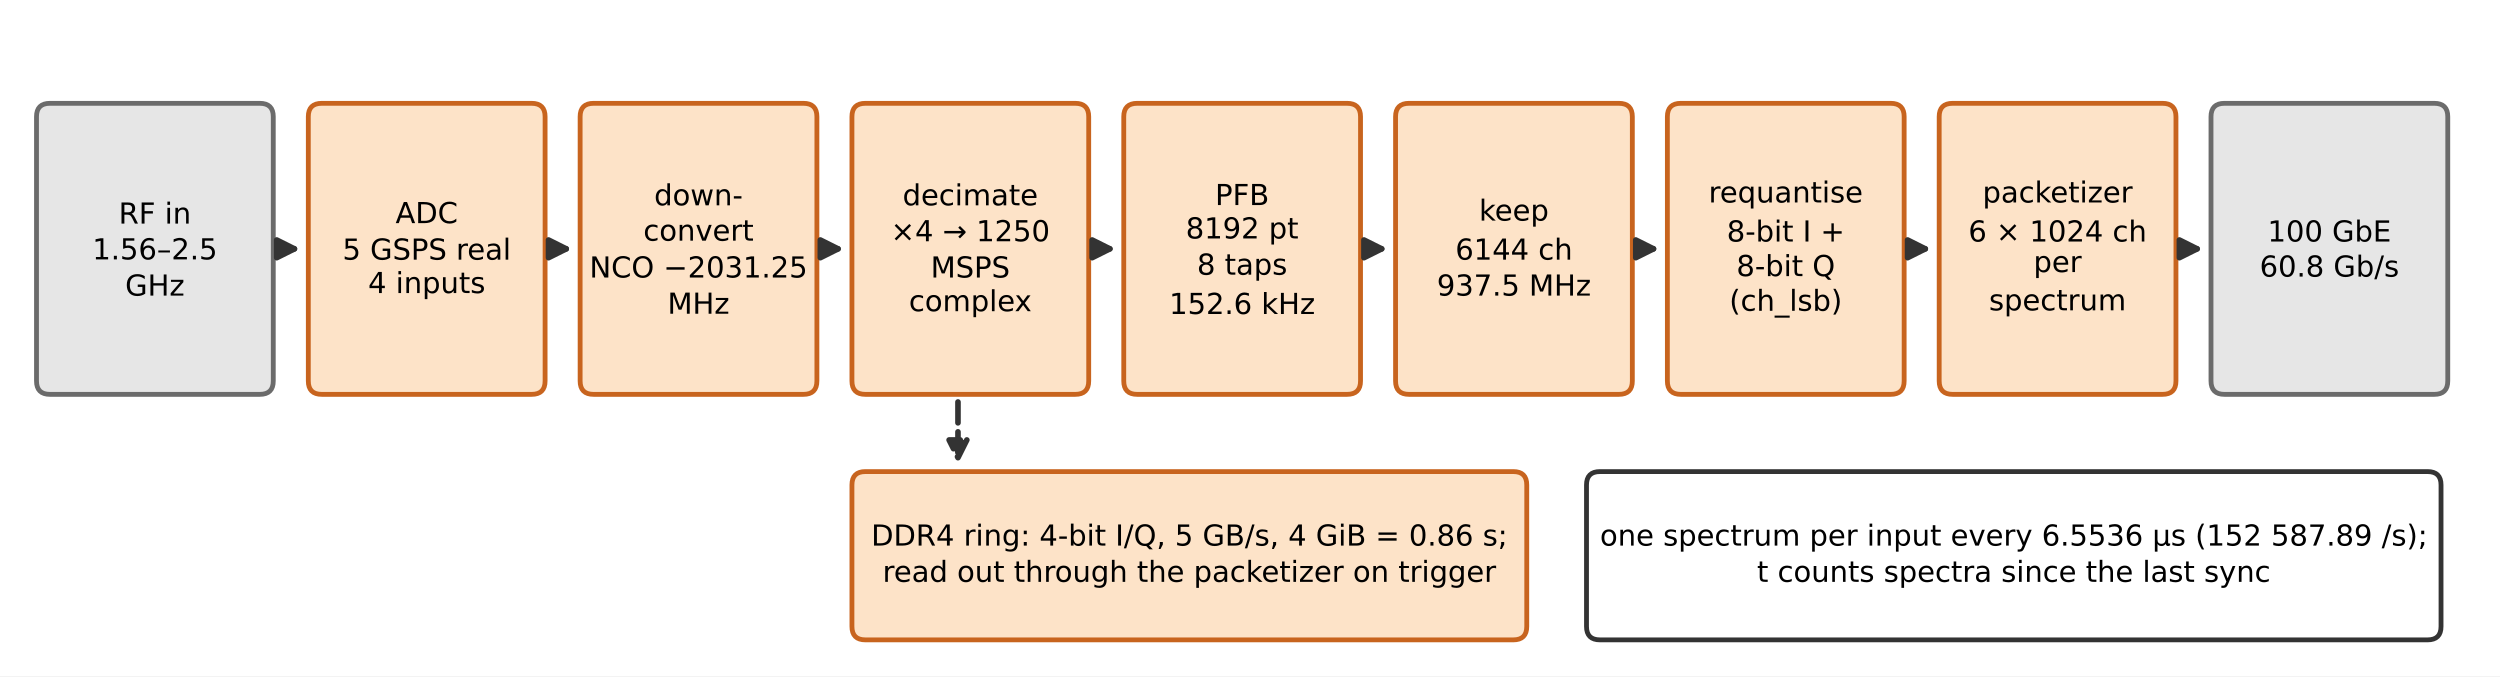
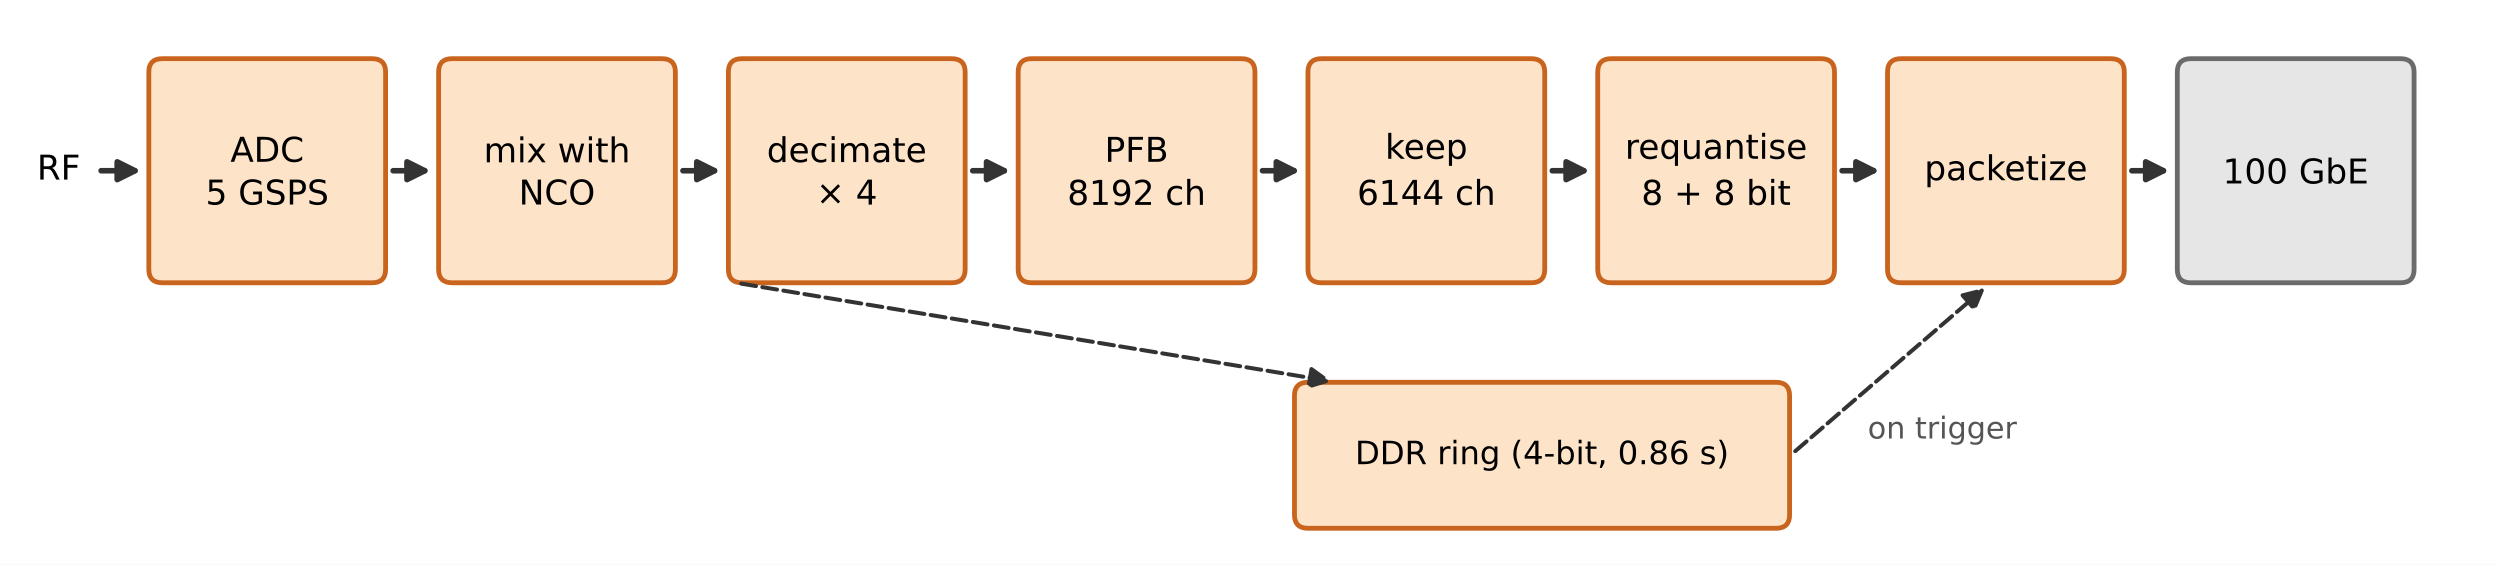
- <svg xmlns="http://www.w3.org/2000/svg" xml:space="preserve" width="621pt" height="167.976pt" viewBox="0 0 621 167.976" version="1.1">
+ <svg xmlns="http://www.w3.org/2000/svg" xml:space="preserve" width="621pt" height="140.256pt" viewBox="0 0 621 140.256" version="1.1">
  <defs>
    <style type="text/css">*{stroke-linejoin: round; stroke-linecap: butt}</style>
  </defs>
  <g id="figure_1">
    <g id="patch_1">
-       <path d="M 0 167.976  L 621 167.976  L 621 0  L 0 0  z " style="fill: #ffffff" />
+       <path d="M 0 140.256  L 621 140.256  L 621 0  L 0 0  z " style="fill: #ffffff" />
    </g>
    <g id="axes_1">
      <g id="patch_2">
-         <path d="M 12.416 97.959  L 64.534 97.959  Q 67.882 97.959 67.882 94.632  L 67.882 28.992  Q 67.882 25.665 64.534 25.665  L 12.416 25.665  Q 9.068 25.665 9.068 28.992  L 9.068 94.632  Q 9.068 97.959 12.416 97.959  z " clip-path="url(#pa5f12dc5db)" style="fill: #e6e6e6; stroke: #6b6b6b; stroke-width: 1.2; stroke-linejoin: miter" />
+         <path d="M 40.316 70.239  L 92.434 70.239  Q 95.782 70.239 95.782 66.912  L 95.782 17.904  Q 95.782 14.577 92.434 14.577  L 40.316 14.577  Q 36.968 14.577 36.968 17.904  L 36.968 66.912  Q 36.968 70.239 40.316 70.239  z " clip-path="url(#pf8e79d07d0)" style="fill: #fde3c8; stroke: #c8641e; stroke-width: 1.2; stroke-linejoin: miter" />
      </g>
      <g id="patch_3">
-         <path d="M 79.934 97.959  L 132.052 97.959  Q 135.4 97.959 135.4 94.632  L 135.4 28.992  Q 135.4 25.665 132.052 25.665  L 79.934 25.665  Q 76.586 25.665 76.586 28.992  L 76.586 94.632  Q 76.586 97.959 79.934 97.959  z " clip-path="url(#pa5f12dc5db)" style="fill: #fde3c8; stroke: #c8641e; stroke-width: 1.2; stroke-linejoin: miter" />
+         <path d="M 25.129 42.408  Q 30.105 42.408 33.516 42.408  " clip-path="url(#pf8e79d07d0)" style="fill: none; stroke: #333333; stroke-width: 1.4; stroke-linecap: round" />
+         <path d="M 29.116 40.208  L 33.516 42.408  L 29.116 44.608  z " clip-path="url(#pf8e79d07d0)" style="fill: #333333; stroke: #333333; stroke-width: 1.4; stroke-linecap: round" />
      </g>
      <g id="patch_4">
-         <path d="M 69.771 61.812  Q 72.235 61.812 73.134 61.812  " clip-path="url(#pa5f12dc5db)" style="fill: none; stroke: #333333; stroke-width: 1.4; stroke-linecap: round" />
-         <path d="M 68.734 59.612  L 73.134 61.812  L 68.734 64.012  z " clip-path="url(#pa5f12dc5db)" style="fill: #333333; stroke: #333333; stroke-width: 1.4; stroke-linecap: round" />
+         <path d="M 112.298 70.239  L 164.416 70.239  Q 167.764 70.239 167.764 66.912  L 167.764 17.904  Q 167.764 14.577 164.416 14.577  L 112.298 14.577  Q 108.95 14.577 108.95 17.904  L 108.95 66.912  Q 108.95 70.239 112.298 70.239  z " clip-path="url(#pf8e79d07d0)" style="fill: #fde3c8; stroke: #c8641e; stroke-width: 1.2; stroke-linejoin: miter" />
      </g>
      <g id="patch_5">
-         <path d="M 147.452 97.959  L 199.57 97.959  Q 202.918 97.959 202.918 94.632  L 202.918 28.992  Q 202.918 25.665 199.57 25.665  L 147.452 25.665  Q 144.104 25.665 144.104 28.992  L 144.104 94.632  Q 144.104 97.959 147.452 97.959  z " clip-path="url(#pa5f12dc5db)" style="fill: #fde3c8; stroke: #c8641e; stroke-width: 1.2; stroke-linejoin: miter" />
+         <path d="M 97.668 42.408  Q 102.365 42.408 105.497 42.408  " clip-path="url(#pf8e79d07d0)" style="fill: none; stroke: #333333; stroke-width: 1.4; stroke-linecap: round" />
+         <path d="M 101.097 40.208  L 105.497 42.408  L 101.097 44.608  z " clip-path="url(#pf8e79d07d0)" style="fill: #333333; stroke: #333333; stroke-width: 1.4; stroke-linecap: round" />
      </g>
      <g id="patch_6">
-         <path d="M 137.289 61.812  Q 139.753 61.812 140.652 61.812  " clip-path="url(#pa5f12dc5db)" style="fill: none; stroke: #333333; stroke-width: 1.4; stroke-linecap: round" />
-         <path d="M 136.252 59.612  L 140.652 61.812  L 136.252 64.012  z " clip-path="url(#pa5f12dc5db)" style="fill: #333333; stroke: #333333; stroke-width: 1.4; stroke-linecap: round" />
+         <path d="M 184.28 70.239  L 236.398 70.239  Q 239.746 70.239 239.746 66.912  L 239.746 17.904  Q 239.746 14.577 236.398 14.577  L 184.28 14.577  Q 180.932 14.577 180.932 17.904  L 180.932 66.912  Q 180.932 70.239 184.28 70.239  z " clip-path="url(#pf8e79d07d0)" style="fill: #fde3c8; stroke: #c8641e; stroke-width: 1.2; stroke-linejoin: miter" />
      </g>
      <g id="patch_7">
-         <path d="M 214.97 97.959  L 267.088 97.959  Q 270.436 97.959 270.436 94.632  L 270.436 28.992  Q 270.436 25.665 267.088 25.665  L 214.97 25.665  Q 211.622 25.665 211.622 28.992  L 211.622 94.632  Q 211.622 97.959 214.97 97.959  z " clip-path="url(#pa5f12dc5db)" style="fill: #fde3c8; stroke: #c8641e; stroke-width: 1.2; stroke-linejoin: miter" />
+         <path d="M 169.65 42.408  Q 174.347 42.408 177.479 42.408  " clip-path="url(#pf8e79d07d0)" style="fill: none; stroke: #333333; stroke-width: 1.4; stroke-linecap: round" />
+         <path d="M 173.079 40.208  L 177.479 42.408  L 173.079 44.608  z " clip-path="url(#pf8e79d07d0)" style="fill: #333333; stroke: #333333; stroke-width: 1.4; stroke-linecap: round" />
      </g>
      <g id="patch_8">
-         <path d="M 204.807 61.812  Q 207.271 61.812 208.17 61.812  " clip-path="url(#pa5f12dc5db)" style="fill: none; stroke: #333333; stroke-width: 1.4; stroke-linecap: round" />
-         <path d="M 203.77 59.612  L 208.17 61.812  L 203.77 64.012  z " clip-path="url(#pa5f12dc5db)" style="fill: #333333; stroke: #333333; stroke-width: 1.4; stroke-linecap: round" />
+         <path d="M 256.262 70.239  L 308.38 70.239  Q 311.728 70.239 311.728 66.912  L 311.728 17.904  Q 311.728 14.577 308.38 14.577  L 256.262 14.577  Q 252.914 14.577 252.914 17.904  L 252.914 66.912  Q 252.914 70.239 256.262 70.239  z " clip-path="url(#pf8e79d07d0)" style="fill: #fde3c8; stroke: #c8641e; stroke-width: 1.2; stroke-linejoin: miter" />
      </g>
      <g id="patch_9">
-         <path d="M 282.488 97.959  L 334.606 97.959  Q 337.954 97.959 337.954 94.632  L 337.954 28.992  Q 337.954 25.665 334.606 25.665  L 282.488 25.665  Q 279.14 25.665 279.14 28.992  L 279.14 94.632  Q 279.14 97.959 282.488 97.959  z " clip-path="url(#pa5f12dc5db)" style="fill: #fde3c8; stroke: #c8641e; stroke-width: 1.2; stroke-linejoin: miter" />
+         <path d="M 241.632 42.408  Q 246.329 42.408 249.461 42.408  " clip-path="url(#pf8e79d07d0)" style="fill: none; stroke: #333333; stroke-width: 1.4; stroke-linecap: round" />
+         <path d="M 245.061 40.208  L 249.461 42.408  L 245.061 44.608  z " clip-path="url(#pf8e79d07d0)" style="fill: #333333; stroke: #333333; stroke-width: 1.4; stroke-linecap: round" />
      </g>
      <g id="patch_10">
-         <path d="M 272.325 61.812  Q 274.789 61.812 275.688 61.812  " clip-path="url(#pa5f12dc5db)" style="fill: none; stroke: #333333; stroke-width: 1.4; stroke-linecap: round" />
-         <path d="M 271.288 59.612  L 275.688 61.812  L 271.288 64.012  z " clip-path="url(#pa5f12dc5db)" style="fill: #333333; stroke: #333333; stroke-width: 1.4; stroke-linecap: round" />
+         <path d="M 328.244 70.239  L 380.362 70.239  Q 383.71 70.239 383.71 66.912  L 383.71 17.904  Q 383.71 14.577 380.362 14.577  L 328.244 14.577  Q 324.896 14.577 324.896 17.904  L 324.896 66.912  Q 324.896 70.239 328.244 70.239  z " clip-path="url(#pf8e79d07d0)" style="fill: #fde3c8; stroke: #c8641e; stroke-width: 1.2; stroke-linejoin: miter" />
      </g>
      <g id="patch_11">
-         <path d="M 350.006 97.959  L 402.124 97.959  Q 405.472 97.959 405.472 94.632  L 405.472 28.992  Q 405.472 25.665 402.124 25.665  L 350.006 25.665  Q 346.658 25.665 346.658 28.992  L 346.658 94.632  Q 346.658 97.959 350.006 97.959  z " clip-path="url(#pa5f12dc5db)" style="fill: #fde3c8; stroke: #c8641e; stroke-width: 1.2; stroke-linejoin: miter" />
+         <path d="M 313.614 42.408  Q 318.311 42.408 321.443 42.408  " clip-path="url(#pf8e79d07d0)" style="fill: none; stroke: #333333; stroke-width: 1.4; stroke-linecap: round" />
+         <path d="M 317.043 40.208  L 321.443 42.408  L 317.043 44.608  z " clip-path="url(#pf8e79d07d0)" style="fill: #333333; stroke: #333333; stroke-width: 1.4; stroke-linecap: round" />
      </g>
      <g id="patch_12">
-         <path d="M 339.843 61.812  Q 342.307 61.812 343.206 61.812  " clip-path="url(#pa5f12dc5db)" style="fill: none; stroke: #333333; stroke-width: 1.4; stroke-linecap: round" />
-         <path d="M 338.806 59.612  L 343.206 61.812  L 338.806 64.012  z " clip-path="url(#pa5f12dc5db)" style="fill: #333333; stroke: #333333; stroke-width: 1.4; stroke-linecap: round" />
+         <path d="M 400.226 70.239  L 452.344 70.239  Q 455.692 70.239 455.692 66.912  L 455.692 17.904  Q 455.692 14.577 452.344 14.577  L 400.226 14.577  Q 396.878 14.577 396.878 17.904  L 396.878 66.912  Q 396.878 70.239 400.226 70.239  z " clip-path="url(#pf8e79d07d0)" style="fill: #fde3c8; stroke: #c8641e; stroke-width: 1.2; stroke-linejoin: miter" />
      </g>
      <g id="patch_13">
-         <path d="M 417.524 97.959  L 469.642 97.959  Q 472.99 97.959 472.99 94.632  L 472.99 28.992  Q 472.99 25.665 469.642 25.665  L 417.524 25.665  Q 414.176 25.665 414.176 28.992  L 414.176 94.632  Q 414.176 97.959 417.524 97.959  z " clip-path="url(#pa5f12dc5db)" style="fill: #fde3c8; stroke: #c8641e; stroke-width: 1.2; stroke-linejoin: miter" />
+         <path d="M 385.596 42.408  Q 390.293 42.408 393.425 42.408  " clip-path="url(#pf8e79d07d0)" style="fill: none; stroke: #333333; stroke-width: 1.4; stroke-linecap: round" />
+         <path d="M 389.025 40.208  L 393.425 42.408  L 389.025 44.608  z " clip-path="url(#pf8e79d07d0)" style="fill: #333333; stroke: #333333; stroke-width: 1.4; stroke-linecap: round" />
      </g>
      <g id="patch_14">
-         <path d="M 407.361 61.812  Q 409.825 61.812 410.724 61.812  " clip-path="url(#pa5f12dc5db)" style="fill: none; stroke: #333333; stroke-width: 1.4; stroke-linecap: round" />
-         <path d="M 406.324 59.612  L 410.724 61.812  L 406.324 64.012  z " clip-path="url(#pa5f12dc5db)" style="fill: #333333; stroke: #333333; stroke-width: 1.4; stroke-linecap: round" />
+         <path d="M 472.208 70.239  L 524.326 70.239  Q 527.674 70.239 527.674 66.912  L 527.674 17.904  Q 527.674 14.577 524.326 14.577  L 472.208 14.577  Q 468.86 14.577 468.86 17.904  L 468.86 66.912  Q 468.86 70.239 472.208 70.239  z " clip-path="url(#pf8e79d07d0)" style="fill: #fde3c8; stroke: #c8641e; stroke-width: 1.2; stroke-linejoin: miter" />
      </g>
      <g id="patch_15">
-         <path d="M 485.042 97.959  L 537.16 97.959  Q 540.508 97.959 540.508 94.632  L 540.508 28.992  Q 540.508 25.665 537.16 25.665  L 485.042 25.665  Q 481.694 25.665 481.694 28.992  L 481.694 94.632  Q 481.694 97.959 485.042 97.959  z " clip-path="url(#pa5f12dc5db)" style="fill: #fde3c8; stroke: #c8641e; stroke-width: 1.2; stroke-linejoin: miter" />
+         <path d="M 457.578 42.408  Q 462.275 42.408 465.407 42.408  " clip-path="url(#pf8e79d07d0)" style="fill: none; stroke: #333333; stroke-width: 1.4; stroke-linecap: round" />
+         <path d="M 461.007 40.208  L 465.407 42.408  L 461.007 44.608  z " clip-path="url(#pf8e79d07d0)" style="fill: #333333; stroke: #333333; stroke-width: 1.4; stroke-linecap: round" />
      </g>
      <g id="patch_16">
-         <path d="M 474.879 61.812  Q 477.343 61.812 478.242 61.812  " clip-path="url(#pa5f12dc5db)" style="fill: none; stroke: #333333; stroke-width: 1.4; stroke-linecap: round" />
-         <path d="M 473.842 59.612  L 478.242 61.812  L 473.842 64.012  z " clip-path="url(#pa5f12dc5db)" style="fill: #333333; stroke: #333333; stroke-width: 1.4; stroke-linecap: round" />
+         <path d="M 544.19 70.239  L 596.308 70.239  Q 599.656 70.239 599.656 66.912  L 599.656 17.904  Q 599.656 14.577 596.308 14.577  L 544.19 14.577  Q 540.842 14.577 540.842 17.904  L 540.842 66.912  Q 540.842 70.239 544.19 70.239  z " clip-path="url(#pf8e79d07d0)" style="fill: #e6e6e6; stroke: #6b6b6b; stroke-width: 1.2; stroke-linejoin: miter" />
      </g>
      <g id="patch_17">
-         <path d="M 552.56 97.959  L 604.678 97.959  Q 608.026 97.959 608.026 94.632  L 608.026 28.992  Q 608.026 25.665 604.678 25.665  L 552.56 25.665  Q 549.212 25.665 549.212 28.992  L 549.212 94.632  Q 549.212 97.959 552.56 97.959  z " clip-path="url(#pa5f12dc5db)" style="fill: #e6e6e6; stroke: #6b6b6b; stroke-width: 1.2; stroke-linejoin: miter" />
+         <path d="M 529.56 42.408  Q 534.257 42.408 537.389 42.408  " clip-path="url(#pf8e79d07d0)" style="fill: none; stroke: #333333; stroke-width: 1.4; stroke-linecap: round" />
+         <path d="M 532.989 40.208  L 537.389 42.408  L 532.989 44.608  z " clip-path="url(#pf8e79d07d0)" style="fill: #333333; stroke: #333333; stroke-width: 1.4; stroke-linecap: round" />
      </g>
      <g id="patch_18">
-         <path d="M 542.397 61.812  Q 544.861 61.812 545.76 61.812  " clip-path="url(#pa5f12dc5db)" style="fill: none; stroke: #333333; stroke-width: 1.4; stroke-linecap: round" />
-         <path d="M 541.36 59.612  L 545.76 61.812  L 541.36 64.012  z " clip-path="url(#pa5f12dc5db)" style="fill: #333333; stroke: #333333; stroke-width: 1.4; stroke-linecap: round" />
+         <path d="M 324.896 131.223  L 441.184 131.223  Q 444.532 131.223 444.532 127.896  L 444.532 98.292  Q 444.532 94.965 441.184 94.965  L 324.896 94.965  Q 321.548 94.965 321.548 98.292  L 321.548 127.896  Q 321.548 131.223 324.896 131.223  z " clip-path="url(#pf8e79d07d0)" style="fill: #fde3c8; stroke: #c8641e; stroke-width: 1.2; stroke-linejoin: miter" />
      </g>
      <g id="patch_19">
-         <path d="M 214.97 158.943  L 375.898 158.943  Q 379.246 158.943 379.246 155.616  L 379.246 120.468  Q 379.246 117.141 375.898 117.141  L 214.97 117.141  Q 211.622 117.141 211.622 120.468  L 211.622 155.616  Q 211.622 158.943 214.97 158.943  z " clip-path="url(#pa5f12dc5db)" style="fill: #fde3c8; stroke: #c8641e; stroke-width: 1.2; stroke-linejoin: miter" />
+         <path d="M 184.132 70.455  Q 257.489 82.602 329.743 94.566  " clip-path="url(#pf8e79d07d0)" style="fill: none; stroke-dasharray: 3.7,1.6; stroke-dashoffset: 0; stroke: #333333; stroke-linecap: round" />
+         <path d="M 325.762 91.677  L 329.743 94.566  L 325.043 96.018  z " clip-path="url(#pf8e79d07d0)" style="fill: #333333; stroke-dasharray: 3.7,1.6; stroke-dashoffset: 0; stroke: #333333; stroke-linecap: round" />
      </g>
      <g id="patch_20">
-         <path d="M 237.96 99.852  Q 237.96 107.552 237.96 113.686  " clip-path="url(#pa5f12dc5db)" style="fill: none; stroke-dasharray: 5.18,2.24; stroke-dashoffset: 0; stroke: #333333; stroke-width: 1.4; stroke-linecap: round" />
-         <path d="M 240.16 109.286  L 237.96 113.686  L 235.76 109.286  z " clip-path="url(#pa5f12dc5db)" style="fill: #333333; stroke-dasharray: 5.18,2.24; stroke-dashoffset: 0; stroke: #333333; stroke-width: 1.4; stroke-linecap: round" />
-       </g>
-       <g id="patch_21">
-         <path d="M 397.436 158.943  L 603.004 158.943  Q 606.352 158.943 606.352 155.616  L 606.352 120.468  Q 606.352 117.141 603.004 117.141  L 397.436 117.141  Q 394.088 117.141 394.088 120.468  L 394.088 155.616  Q 394.088 158.943 397.436 158.943  z " clip-path="url(#pa5f12dc5db)" style="fill: #ffffff; stroke: #333333; stroke-width: 1.2; stroke-linejoin: miter" />
+         <path d="M 445.937 112.065  Q 469.532 91.748 492.28 72.16  " clip-path="url(#pf8e79d07d0)" style="fill: none; stroke-dasharray: 3.7,1.6; stroke-dashoffset: 0; stroke: #333333; stroke-linecap: round" />
+         <path d="M 487.51 73.364  L 492.28 72.16  L 490.381 76.699  z " clip-path="url(#pf8e79d07d0)" style="fill: #333333; stroke-dasharray: 3.7,1.6; stroke-dashoffset: 0; stroke: #333333; stroke-linecap: round" />
      </g>
      <g id="text_1">
-         <text style="font-size: 7.2px; font-family: 'DejaVu Sans'" transform="translate(29.47725 55.54744)">RF in</text>
-         <text style="font-size: 7.2px; font-family: 'DejaVu Sans'" transform="translate(22.93425 64.43269)">1.56–2.5</text>
-         <text style="font-size: 7.2px; font-family: 'DejaVu Sans'" transform="translate(31.08881 73.43269)">GHz</text>
+         <text style="font-size: 8.5px; font-family: 'DejaVu Sans'; text-anchor: start" x="9.18" y="44.616" transform="rotate(-0 9.18 44.61601)">RF</text>
      </g>
      <g id="text_2">
-         <text style="font-size: 7.2px; font-family: 'DejaVu Sans'" transform="translate(98.24456 55.43269)">ADC</text>
-         <text style="font-size: 7.2px; font-family: 'DejaVu Sans'" transform="translate(85.06125 64.49625)">5 GSPS real</text>
-         <text style="font-size: 7.2px; font-family: 'DejaVu Sans'" transform="translate(91.42312 72.79875)">4 inputs</text>
+         <text style="font-size: 8.5px; font-family: 'DejaVu Sans'" transform="translate(57.22754 40.18937)">ADC</text>
+         <text style="font-size: 8.5px; font-family: 'DejaVu Sans'" transform="translate(51.06836 50.81437)">5 GSPS</text>
      </g>
      <g id="text_3">
-         <text style="font-size: 7.2px; font-family: 'DejaVu Sans'" transform="translate(162.4984 50.99625)">down-</text>
-         <text style="font-size: 7.2px; font-family: 'DejaVu Sans'" transform="translate(159.8102 59.78869)">convert</text>
-         <text style="font-size: 7.2px; font-family: 'DejaVu Sans'" transform="translate(146.4221 68.93269)">NCO −2031.25</text>
-         <text style="font-size: 7.2px; font-family: 'DejaVu Sans'" transform="translate(165.8081 77.93663)">MHz</text>
+         <text style="font-size: 8.5px; font-family: 'DejaVu Sans'" transform="translate(120.1544 40.32484)">mix with</text>
+         <text style="font-size: 8.5px; font-family: 'DejaVu Sans'" transform="translate(128.8642 50.81437)">NCO</text>
      </g>
      <g id="text_4">
-         <text style="font-size: 7.2px; font-family: 'DejaVu Sans'" transform="translate(224.2097 50.99625)">decimate</text>
-         <text style="font-size: 7.2px; font-family: 'DejaVu Sans'" transform="translate(221.2549 59.93269)">×4 → 1250</text>
-         <text style="font-size: 7.2px; font-family: 'DejaVu Sans'" transform="translate(231.1813 68.93269)">MSPS</text>
-         <text style="font-size: 7.2px; font-family: 'DejaVu Sans'" transform="translate(225.7717 77.29875)">complex</text>
+         <text style="font-size: 8.5px; font-family: 'DejaVu Sans'" transform="translate(190.4829 40.26441)">decimate</text>
+         <text style="font-size: 8.5px; font-family: 'DejaVu Sans'" transform="translate(202.7229 50.81902)">× 4</text>
      </g>
      <g id="text_5">
-         <text style="font-size: 7.2px; font-family: 'DejaVu Sans'" transform="translate(301.8358 50.93662)">PFB</text>
-         <text style="font-size: 7.2px; font-family: 'DejaVu Sans'" transform="translate(294.5441 59.23519)">8192 pt</text>
-         <text style="font-size: 7.2px; font-family: 'DejaVu Sans'" transform="translate(297.3341 68.23519)">8 taps</text>
-         <text style="font-size: 7.2px; font-family: 'DejaVu Sans'" transform="translate(290.4154 77.99625)">152.6 kHz</text>
+         <text style="font-size: 8.5px; font-family: 'DejaVu Sans'" transform="translate(274.3981 40.19402)">PFB</text>
+         <text style="font-size: 8.5px; font-family: 'DejaVu Sans'" transform="translate(265.1238 50.88941)">8192 ch</text>
      </g>
      <g id="text_6">
-         <text style="font-size: 7.2px; font-family: 'DejaVu Sans'" transform="translate(367.3929 54.79875)">keep</text>
-         <text style="font-size: 7.2px; font-family: 'DejaVu Sans'" transform="translate(361.4979 64.49625)">6144 ch</text>
-         <text style="font-size: 7.2px; font-family: 'DejaVu Sans'" transform="translate(356.9119 73.43269)">937.5 MHz</text>
+         <text style="font-size: 8.5px; font-family: 'DejaVu Sans'" transform="translate(344.0651 39.44097)">keep</text>
+         <text style="font-size: 8.5px; font-family: 'DejaVu Sans'" transform="translate(337.1058 50.88941)">6144 ch</text>
      </g>
      <g id="text_7">
-         <text style="font-size: 7.2px; font-family: 'DejaVu Sans'" transform="translate(424.4108 50.29875)">requantise</text>
-         <text style="font-size: 7.2px; font-family: 'DejaVu Sans'" transform="translate(428.9299 59.99625)">8-bit I +</text>
-         <text style="font-size: 7.2px; font-family: 'DejaVu Sans'" transform="translate(431.3188 68.58338)">8-bit Q</text>
-         <text style="font-size: 7.2px; font-family: 'DejaVu Sans'" transform="translate(429.552 77.19863)">(ch_lsb)</text>
+         <text style="font-size: 8.5px; font-family: 'DejaVu Sans'" transform="translate(403.6511 39.44097)">requantise</text>
+         <text style="font-size: 8.5px; font-family: 'DejaVu Sans'" transform="translate(407.7185 50.88941)">8 + 8 bit</text>
      </g>
      <g id="text_8">
-         <text style="font-size: 7.2px; font-family: 'DejaVu Sans'" transform="translate(492.4626 50.29875)">packetizer</text>
-         <text style="font-size: 7.2px; font-family: 'DejaVu Sans'" transform="translate(488.9385 59.99625)">6 × 1024 ch</text>
-         <text style="font-size: 7.2px; font-family: 'DejaVu Sans'" transform="translate(505.1205 67.57931)">per</text>
-         <text style="font-size: 7.2px; font-family: 'DejaVu Sans'" transform="translate(494.0663 77.09119)">spectrum</text>
+         <text style="font-size: 8.5px; font-family: 'DejaVu Sans'; text-anchor: middle" x="498.267" y="44.753" transform="rotate(-0 498.267 44.75347)">packetize</text>
      </g>
      <g id="text_9">
-         <text style="font-size: 7.2px; font-family: 'DejaVu Sans'" transform="translate(563.2537 59.99625)">100 GbE</text>
-         <text style="font-size: 7.2px; font-family: 'DejaVu Sans'" transform="translate(561.2962 68.71331)">60.8 Gb/s</text>
+         <text style="font-size: 8.5px; font-family: 'DejaVu Sans'; text-anchor: middle" x="570.249" y="45.577" transform="rotate(-0 570.249 45.57691)">100 GbE</text>
      </g>
      <g id="text_10">
-         <text style="font-size: 7.2px; font-family: 'DejaVu Sans'" transform="translate(216.4056 135.5288)">DDR4 ring: 4-bit I/Q, 5 GB/s, 4 GiB = 0.86 s;</text>
-         <text style="font-size: 7.2px; font-family: 'DejaVu Sans'" transform="translate(219.2338 144.5288)">read out through the packetizer on trigger</text>
+         <text style="font-size: 8px; font-family: 'DejaVu Sans'; text-anchor: middle" x="383.04" y="115.302" transform="rotate(-0 383.04 115.3015)">DDR ring (4-bit, 0.86 s)</text>
      </g>
      <g id="text_11">
-         <text style="font-size: 7.2px; font-family: 'DejaVu Sans'" transform="translate(397.4361 135.5288)">one spectrum per input every 6.5536 µs (152 587.89 /s);</text>
-         <text style="font-size: 7.2px; font-family: 'DejaVu Sans'" transform="translate(436.4398 144.5288)">t counts spectra since the last sync</text>
+         <text style="font-size: 7.5px; font-family: 'DejaVu Sans'; text-anchor: start; fill: #555555" x="463.95" y="108.936" transform="rotate(-0 463.95 108.936)">on trigger</text>
      </g>
    </g>
  </g>
  <defs>
-     <clipPath id="pa5f12dc5db">
-       <rect x="3.6" y="3.6" width="613.8" height="160.776" />
+     <clipPath id="pf8e79d07d0">
+       <rect x="3.6" y="3.6" width="613.8" height="133.056" />
    </clipPath>
  </defs>
</svg>
